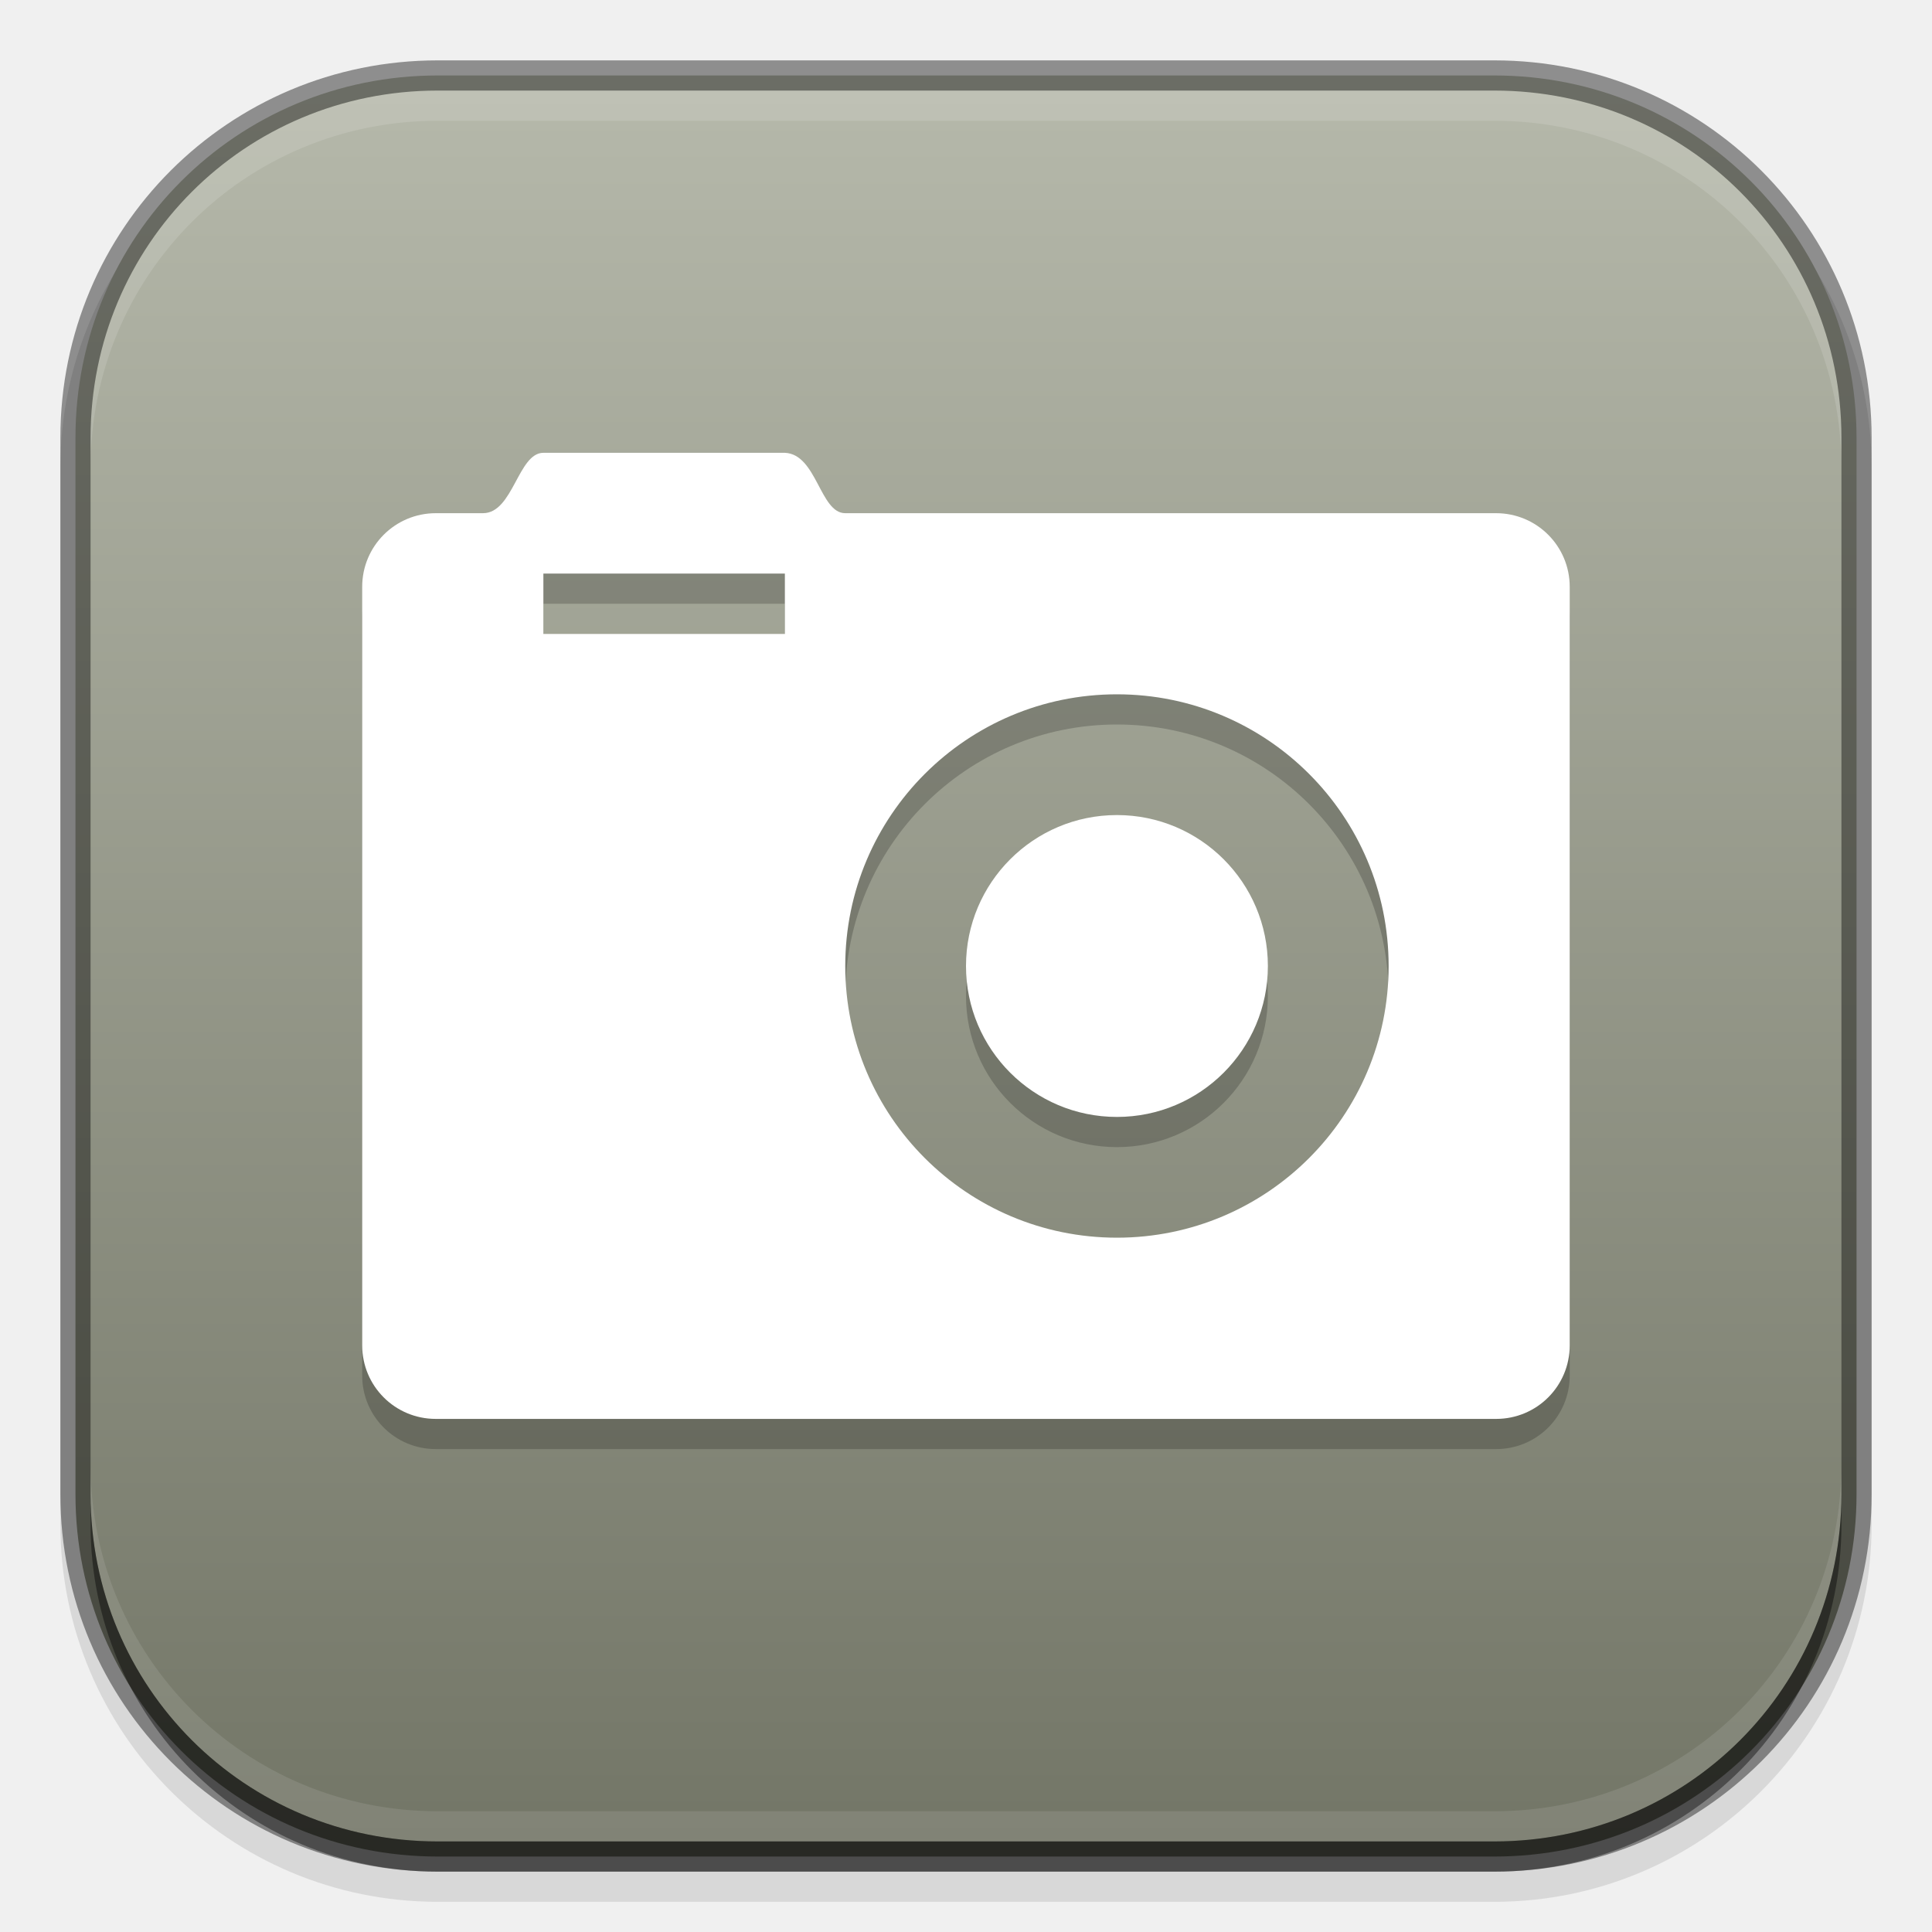
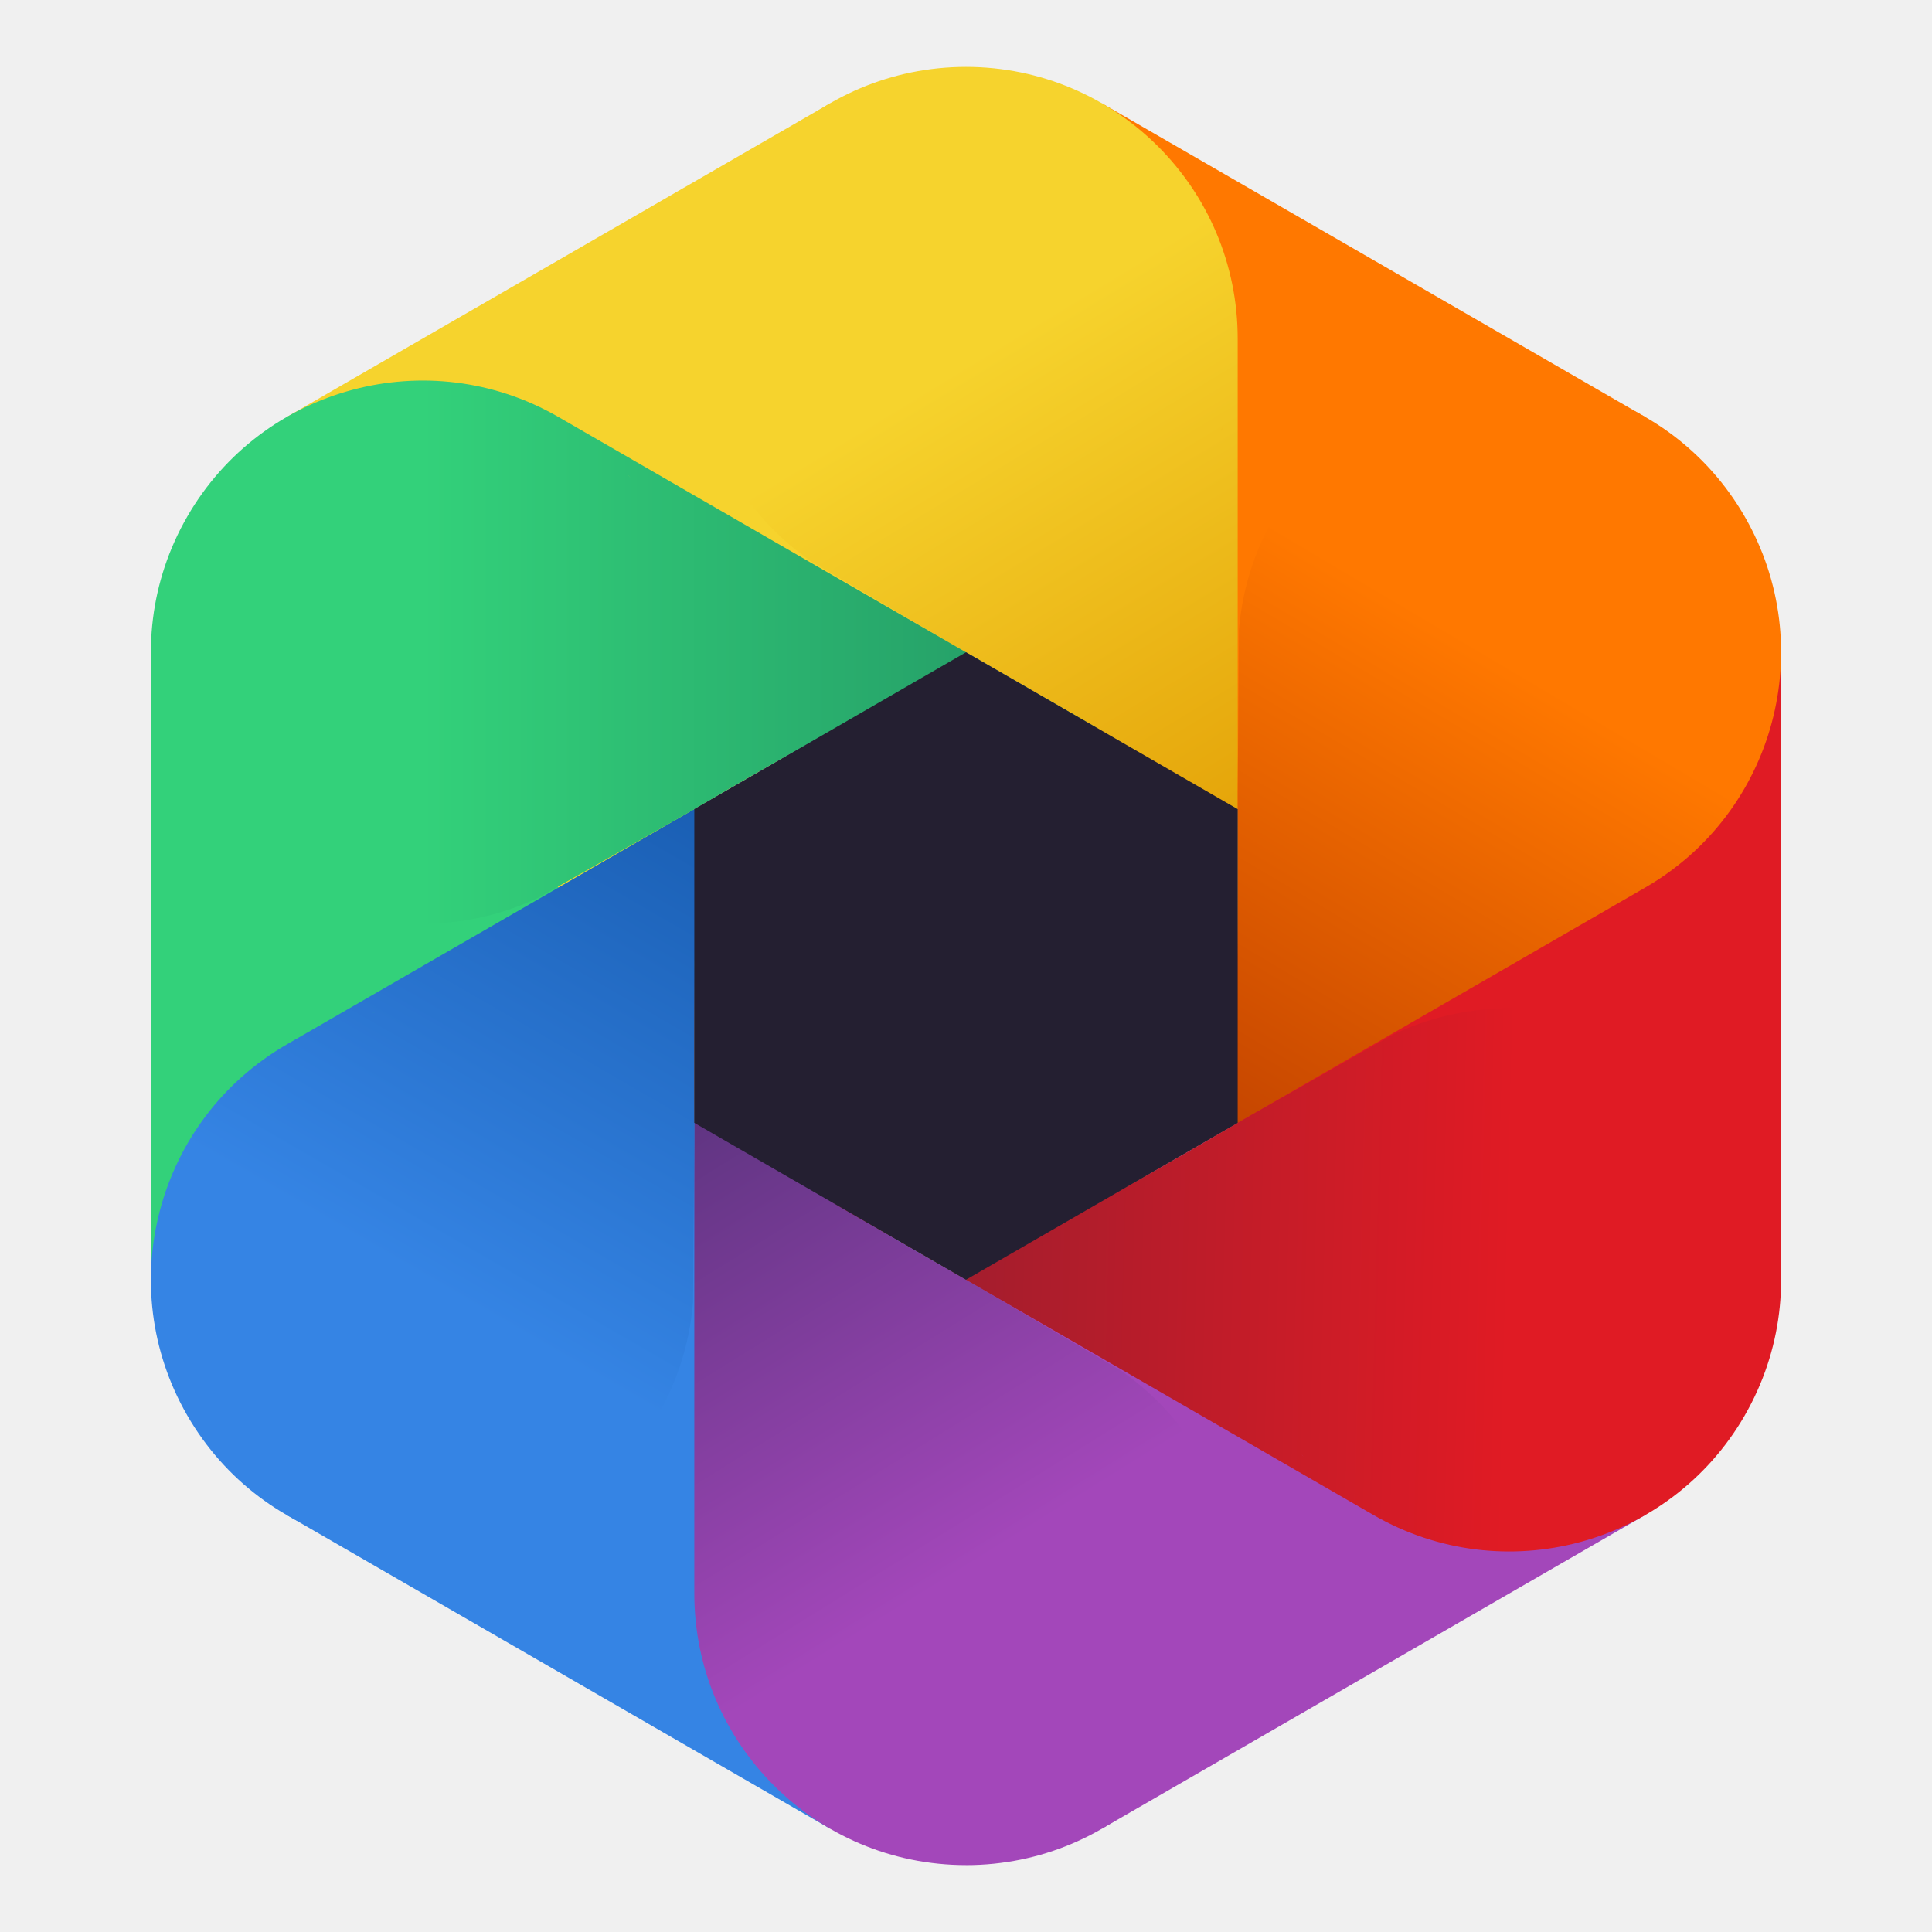
- <svg xmlns="http://www.w3.org/2000/svg" style="enable-background:new" height="64" width="64" version="1.0">
+ <svg xmlns="http://www.w3.org/2000/svg" xmlns:xlink="http://www.w3.org/1999/xlink" width="128" height="128" version="1.0">
  <defs>
-     <linearGradient id="linearGradient11220" x1="291" gradientUnits="userSpaceOnUse" y1="172" gradientTransform="matrix(0,-1,1,0,-140,352)" x2="349" y2="172">
-       <stop stop-color="#737667" offset="0" />
-       <stop stop-color="#b5b8aa" offset="1" />
+     <linearGradient id="o">
+       <stop offset="0" stop-color="#f5f4f3" />
+       <stop offset="1" stop-color="#ecebea" />
    </linearGradient>
+     <linearGradient id="w">
+       <stop offset="0" stop-color="#1a5fb4" />
+       <stop offset="1" stop-color="#3584e4" />
+     </linearGradient>
+     <linearGradient id="v">
+       <stop offset="0" stop-color="#613583" />
+       <stop offset="1" stop-color="#a347ba" />
+     </linearGradient>
+     <linearGradient id="u">
+       <stop offset="0" stop-color="#a51d2d" />
+       <stop offset="1" stop-color="#e01b24" />
+     </linearGradient>
+     <linearGradient id="t">
+       <stop offset="0" stop-color="#c64600" />
+       <stop offset="1" stop-color="#ff7800" />
+     </linearGradient>
+     <linearGradient id="s">
+       <stop offset="0" stop-color="#e5a50a" />
+       <stop offset="1" stop-color="#f6d32d" />
+     </linearGradient>
+     <linearGradient id="x">
+       <stop offset="0" stop-color="#26a269" />
+       <stop offset="1" stop-color="#33d17a" />
+     </linearGradient>
+     <linearGradient id="m">
+       <stop offset="0" stop-color="#813d9c" />
+       <stop offset="1" stop-color="#c061cb" stop-opacity="0" />
+     </linearGradient>
+     <linearGradient id="n">
+       <stop offset="0" stop-color="#1a5fb4" />
+       <stop offset="1" stop-color="#1a5fb4" stop-opacity="0" />
+     </linearGradient>
+     <linearGradient id="g">
+       <stop offset="0" stop-color="#4fd2fd" />
+       <stop offset="1" stop-color="#1c71d8" stop-opacity="0" />
+     </linearGradient>
+     <linearGradient id="h">
+       <stop offset="0" stop-color="#ed333b" />
+       <stop offset="1" stop-color="#c061cb" />
+     </linearGradient>
+     <linearGradient id="l">
+       <stop offset="0" stop-color="#f9f06b" />
+       <stop offset="1" stop-color="#f9f06b" stop-opacity=".067" />
+     </linearGradient>
+     <linearGradient id="a">
+       <stop offset="0" stop-color="#edece9" />
+       <stop offset="1" stop-color="#fff" />
+     </linearGradient>
+     <linearGradient id="b">
+       <stop offset="0" stop-color="#e0371b" />
+       <stop offset="1" stop-color="#f6d32d" />
+     </linearGradient>
+     <linearGradient id="c">
+       <stop offset="0" stop-color="#50db81" />
+       <stop offset="1" stop-color="#8ff0a4" stop-opacity=".004" />
+     </linearGradient>
+     <linearGradient id="d">
+       <stop offset="0" stop-color="#4a86cf" />
+       <stop offset="1" stop-color="#87bae1" stop-opacity="0" />
+     </linearGradient>
+     <linearGradient id="e">
+       <stop offset="0" stop-color="#eeeeec" />
+       <stop offset="1" stop-color="#f6f5f4" />
+     </linearGradient>
+     <linearGradient id="f">
+       <stop offset="0" stop-color="#949390" />
+       <stop offset="1" stop-color="#d5d3cf" />
+     </linearGradient>
+     <linearGradient id="i">
+       <stop offset="0" stop-color="#4fd2fd" />
+       <stop offset="1" stop-color="#1c71d8" />
+     </linearGradient>
+     <linearGradient id="j">
+       <stop offset="0" stop-color="#e01b24" />
+       <stop offset="1" stop-color="#f66151" stop-opacity="0" />
+     </linearGradient>
+     <linearGradient id="k">
+       <stop offset="0" stop-color="#c061cb" />
+       <stop offset="1" stop-color="#813d9c" stop-opacity=".126" />
+     </linearGradient>
+     <linearGradient xlink:href="#o" id="p" gradientUnits="userSpaceOnUse" gradientTransform="translate(0 -172)" x1="21.006" y1="244.701" x2="62.049" y2="222.341" />
+     <linearGradient xlink:href="#e" id="q" gradientUnits="userSpaceOnUse" gradientTransform="rotate(-112.5 6.537 150)" x1="83.5" y1="186.5" x2="42.789" y2="220.5" />
+     <linearGradient xlink:href="#e" id="r" gradientUnits="userSpaceOnUse" gradientTransform="rotate(-112.5 92.536 92.537)" x1="83.5" y1="186.5" x2="42.789" y2="220.5" />
+     <linearGradient xlink:href="#s" id="z" x1="82" y1="225.608" x2="64" y2="196" gradientUnits="userSpaceOnUse" gradientTransform="translate(0 -172)" />
+     <linearGradient xlink:href="#t" id="B" x1="82.001" y1="246.393" x2="100" y2="216" gradientUnits="userSpaceOnUse" gradientTransform="translate(0 -172)" />
+     <linearGradient xlink:href="#u" id="D" x1="64.499" y1="257.074" x2="100" y2="258" gradientUnits="userSpaceOnUse" gradientTransform="translate(0 -172)" />
+     <linearGradient xlink:href="#v" id="y" x1="45.999" y1="246.969" x2="64" y2="276" gradientUnits="userSpaceOnUse" gradientTransform="translate(0 -172)" />
+     <linearGradient xlink:href="#w" id="A" x1="45.999" y1="225.608" x2="28" y2="256.785" gradientUnits="userSpaceOnUse" gradientTransform="translate(0 -172)" />
+     <linearGradient xlink:href="#x" id="C" x1="63.999" y1="215.215" x2="28" y2="215.216" gradientUnits="userSpaceOnUse" gradientTransform="translate(0 -172)" />
  </defs>
-   <rect opacity=".1" style="color:#bebebe;enable-background:accumulate" ry="12.5" height="60" width="60" y="3" x="2" />
-   <path style="color:#bebebe;enable-background:accumulate" fill="url(#linearGradient11220)" d="m14.5 2.5c-6.66 0-12 5.34-12 12v35c0 6.66 5.34 12 12 12h35c6.66 0 12-5.34 12-12v-35c0-6.66-5.34-12-12-12h-35z" />
-   <path opacity=".2" style="color:#000000;enable-background:new" fill-rule="evenodd" d="m18 16c-0.84 0-1 2-2 2h-1.562c-1.35 0-2.44 1.09-2.44 2.44v25.125c0 1.35 1.087 2.438 2.438 2.438h35.125c1.35 0 2.438-1.087 2.438-2.438v-25.125c0-1.35-1.09-2.44-2.44-2.44h-21.56c-0.84 0-0.939-1.956-2-2zm0 4h8v2h-8zm19 4c4.971 0 9 4.029 9 9s-4.029 9-9 9-9-4.029-9-9 4.029-9 9-9zm0 4c-2.761 0-5 2.239-5 5s2.239 5 5 5 5-2.239 5-5-2.239-5-5-5z" />
-   <path style="color:#000000;enable-background:new" fill-rule="evenodd" fill="#fff" d="m18 15c-0.84 0-1 2-2 2h-1.562c-1.35 0-2.44 1.09-2.44 2.44v25.125c0 1.35 1.087 2.438 2.438 2.438h35.125c1.35 0 2.438-1.087 2.438-2.438v-25.125c0-1.35-1.09-2.44-2.44-2.44h-21.56c-0.84 0-0.939-1.956-2-2zm0 4h8v2h-8zm19 4c4.971 0 9 4.029 9 9s-4.029 9-9 9-9-4.029-9-9 4.029-9 9-9zm0 4c-2.761 0-5 2.239-5 5s2.239 5 5 5 5-2.239 5-5-2.239-5-5-5z" />
-   <path opacity="0.13" style="color:#bebebe;enable-background:accumulate" d="m14.5 3c-6.388 0-11.5 5.112-11.5 11.5v1c0-6.388 5.112-11.5 11.5-11.5h35c6.388 0 11.5 5.112 11.5 11.5v-1c0-6.388-5.112-11.5-11.5-11.5h-35z" fill="#fff" />
-   <path opacity="0.41" d="m49.5 62c6.388 0 11.5-5.112 11.5-11.5v-1c0 6.388-5.112 11.5-11.5 11.5h-35c-6.388 0-11.5-5.112-11.5-11.5v1c0 6.388 5.112 11.5 11.5 11.5h35z" style="color:#bebebe;enable-background:accumulate" />
-   <path opacity=".1" style="color:#bebebe;enable-background:accumulate" d="m14.5 61c-6.388 0-11.5-5.112-11.5-11.5v-1c0 6.388 5.112 11.5 11.5 11.5h35c6.388 0 11.5-5.112 11.5-11.5v1c0 6.388-5.112 11.5-11.5 11.5h-35z" fill="#fff" />
-   <path opacity="0.41" style="color:#bebebe;enable-background:accumulate" d="m14.5 2c-6.925 0-12.5 5.575-12.5 12.5v35c0 6.925 5.575 12.5 12.5 12.5h35c6.925 0 12.5-5.575 12.5-12.5v-35c0-6.925-5.575-12.5-12.5-12.5h-35zm0 1h35c6.388 0 11.5 5.112 11.5 11.5v35c0 6.388-5.112 11.5-11.5 11.5h-35c-6.388 0-11.5-5.112-11.5-11.5v-35c0-6.388 5.112-11.5 11.5-11.5z" />
+   <path d="M82 53.608v20.784L64 84.785 46 74.392V53.608l18-10.393z" fill="#3d3846" />
+   <path d="M28 43.216v41.569" fill="none" stroke="#33d17a" stroke-width="36" />
+   <path d="M64 105.57L28 84.785" fill="none" stroke="#3584e4" stroke-width="36" />
+   <path d="M64 105.57l36-20.787" fill="none" stroke="#a347ba" stroke-width="36" />
+   <path d="M100 43.215v41.568" fill="none" stroke="#e01b24" stroke-width="36" />
+   <path d="M100 43.215L64 22.43" fill="none" stroke="#ff7800" stroke-width="36" />
+   <path d="M28 43.216l36-20.785" fill="none" stroke="#f6d32d" stroke-width="36" />
+   <path d="M64 123.57c9.941 0 18-8.06 18-18a18 18 0 0 0-7.744-14.766l-9.258-5.442-.998-.576a419.435 419.435 0 0 1-8.534-4.96A18 18 0 0 1 46 64v41.568c0 9.941 8.059 18 18 18zm-17.934-19.452c.024-.283.065-.562.102-.842-.04.28-.074.56-.102.842zm.938-4.412c.026-.075.045-.154.072-.229l.004-.002-.076.23z" fill="url(#y)" />
+   <path d="M64 4.432c-9.941 0-18 8.059-18 18a18 18 0 0 0 7.744 14.765l9.258 5.442.998.576a419.435 419.435 0 0 1 8.534 4.96A18 18 0 0 1 82 64V22.432c0-9.941-8.059-18-18-18zm17.934 19.45c-.024.284-.065.563-.102.843.04-.28.074-.56.102-.842zm-.938 4.413c-.026.075-.045.153-.072.228l-.004.002z" fill="url(#z)" />
+   <path d="M12.412 93.785c4.97 8.61 15.98 11.559 24.588 6.588a18 18 0 0 0 8.916-14.09l.083-10.737v-1.153c-.03-3.185-.017-6.864.03-9.87a18 18 0 0 1 8.97-16.11l-9 5.195-18 10.393-4.068 2.349-4.93 2.846c-8.61 4.97-11.56 15.98-6.589 24.589zm7.878-25.257c.257-.12.52-.224.78-.333a19.02 19.02 0 0 0-.78.333zm4.29-1.394c.078-.015.156-.038.234-.052l.004.002z" fill="url(#A)" />
+   <path d="M115.588 34.216c-4.97-8.61-15.98-11.559-24.588-6.588a18 18 0 0 0-8.916 14.089l-.083 10.738v1.153c.03 3.185.017 6.864-.03 9.87a18 18 0 0 1-8.97 16.11l9-5.196L100 64l4.068-2.349 4.93-2.846c8.61-4.971 11.56-15.98 6.589-24.589zm-7.878 25.257c-.257.12-.52.224-.78.333.262-.105.522-.216.78-.333zm-4.29 1.394c-.078.015-.156.037-.234.051l-.004-.002c.08-.015.158-.032.238-.049z" fill="url(#B)" />
+   <path d="M12.412 34.216c-4.97 8.61-2.02 19.618 6.588 24.588a18 18 0 0 0 16.66.677L45 54.184l.998-.576a419.443 419.443 0 0 1 8.563-4.91A18 18 0 0 1 73 48.412l-9-5.197-18.001-10.392-4.068-2.349-4.93-2.846c-8.61-4.971-19.619-2.021-24.59 6.588zm25.812-5.805c.233.162.454.337.678.509a18.002 18.002 0 0 0-.678-.51zm3.352 3.018c.052.06.11.115.162.176v.004z" fill="url(#C)" />
+   <path d="M115.588 93.785c4.97-8.61 2.02-19.618-6.588-24.589a18 18 0 0 0-16.66-.676L83 73.817l-.998.576a419.416 419.416 0 0 1-8.563 4.91A18 18 0 0 1 55 79.59l9 5.196 18.001 10.393 4.068 2.349 4.93 2.846c8.61 4.97 19.619 2.021 24.59-6.588zM89.776 99.59c-.233-.162-.454-.337-.678-.509.222.175.448.345.678.51zm-3.352-3.018c-.052-.06-.11-.116-.162-.177v-.004l.162.182z" fill="url(#D)" />
+   <path d="M46 53.608v20.784l18 10.393 18-10.393V53.608L64 43.215z" fill="#241f31" />
</svg>
